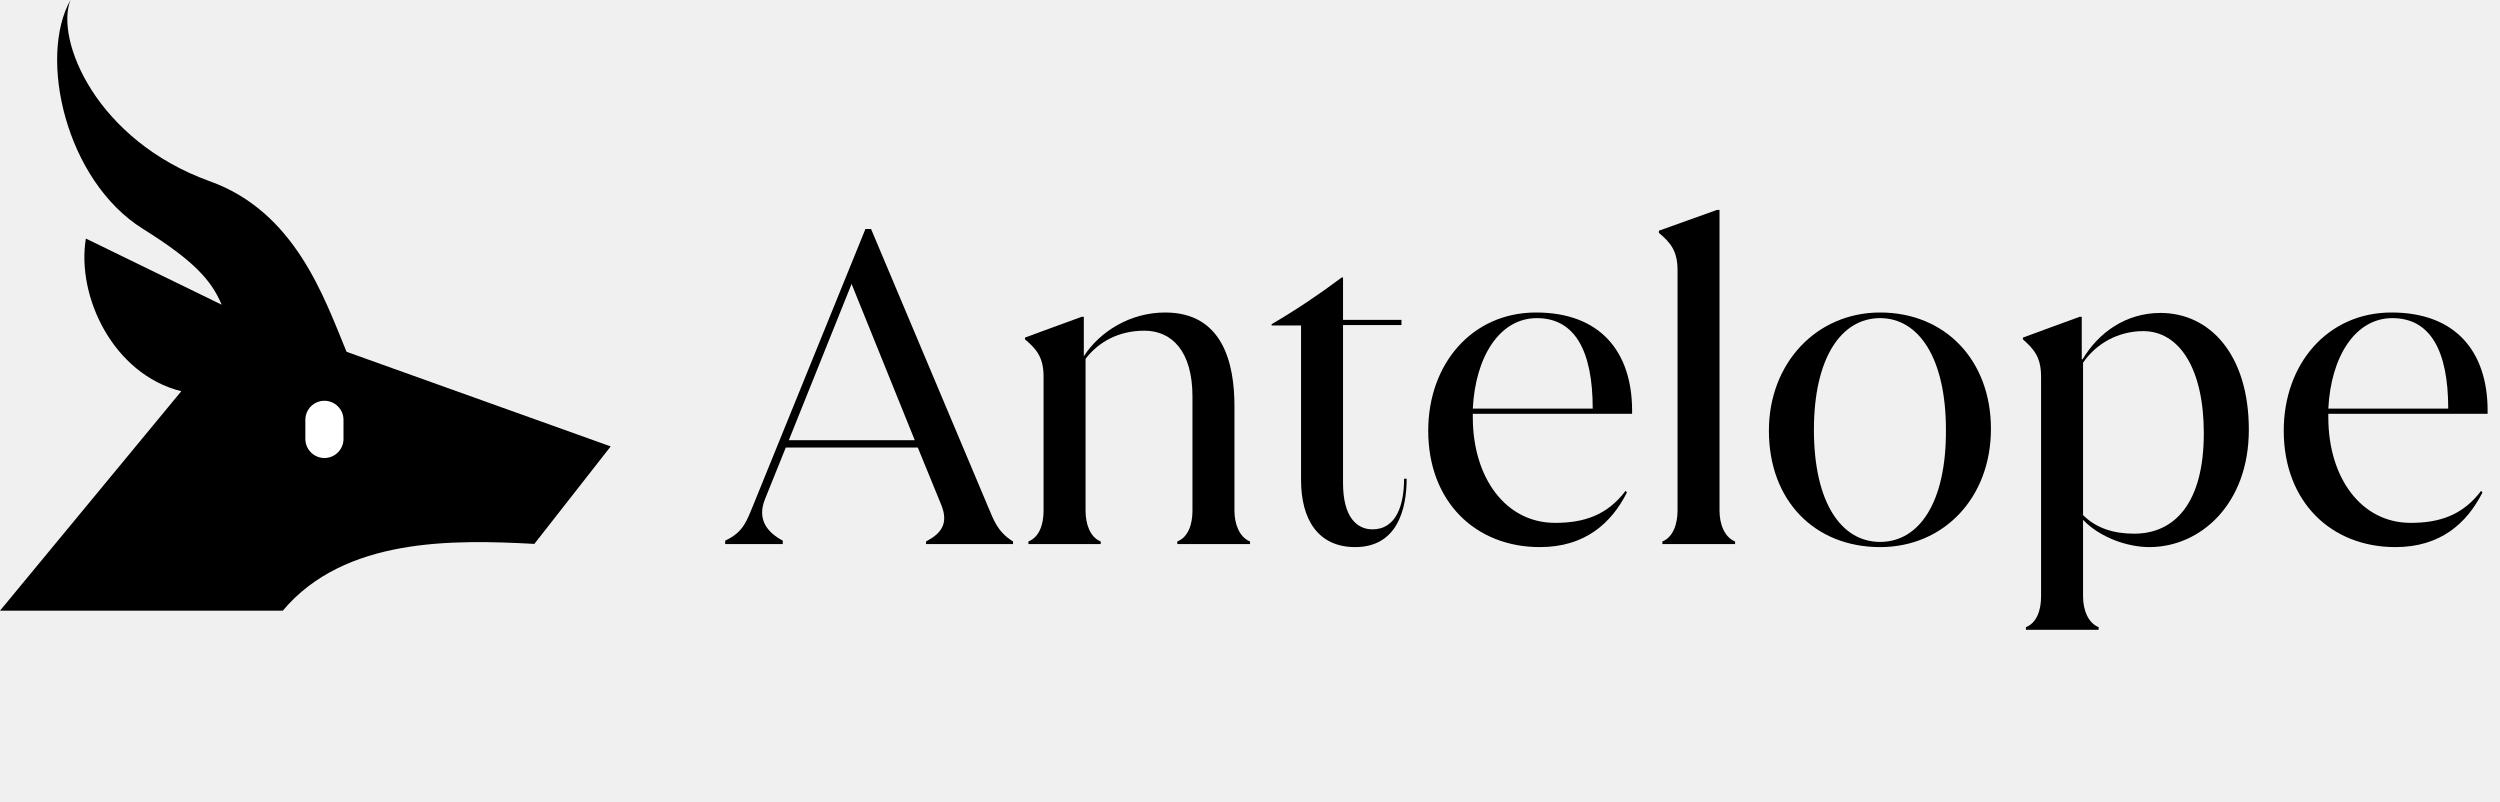
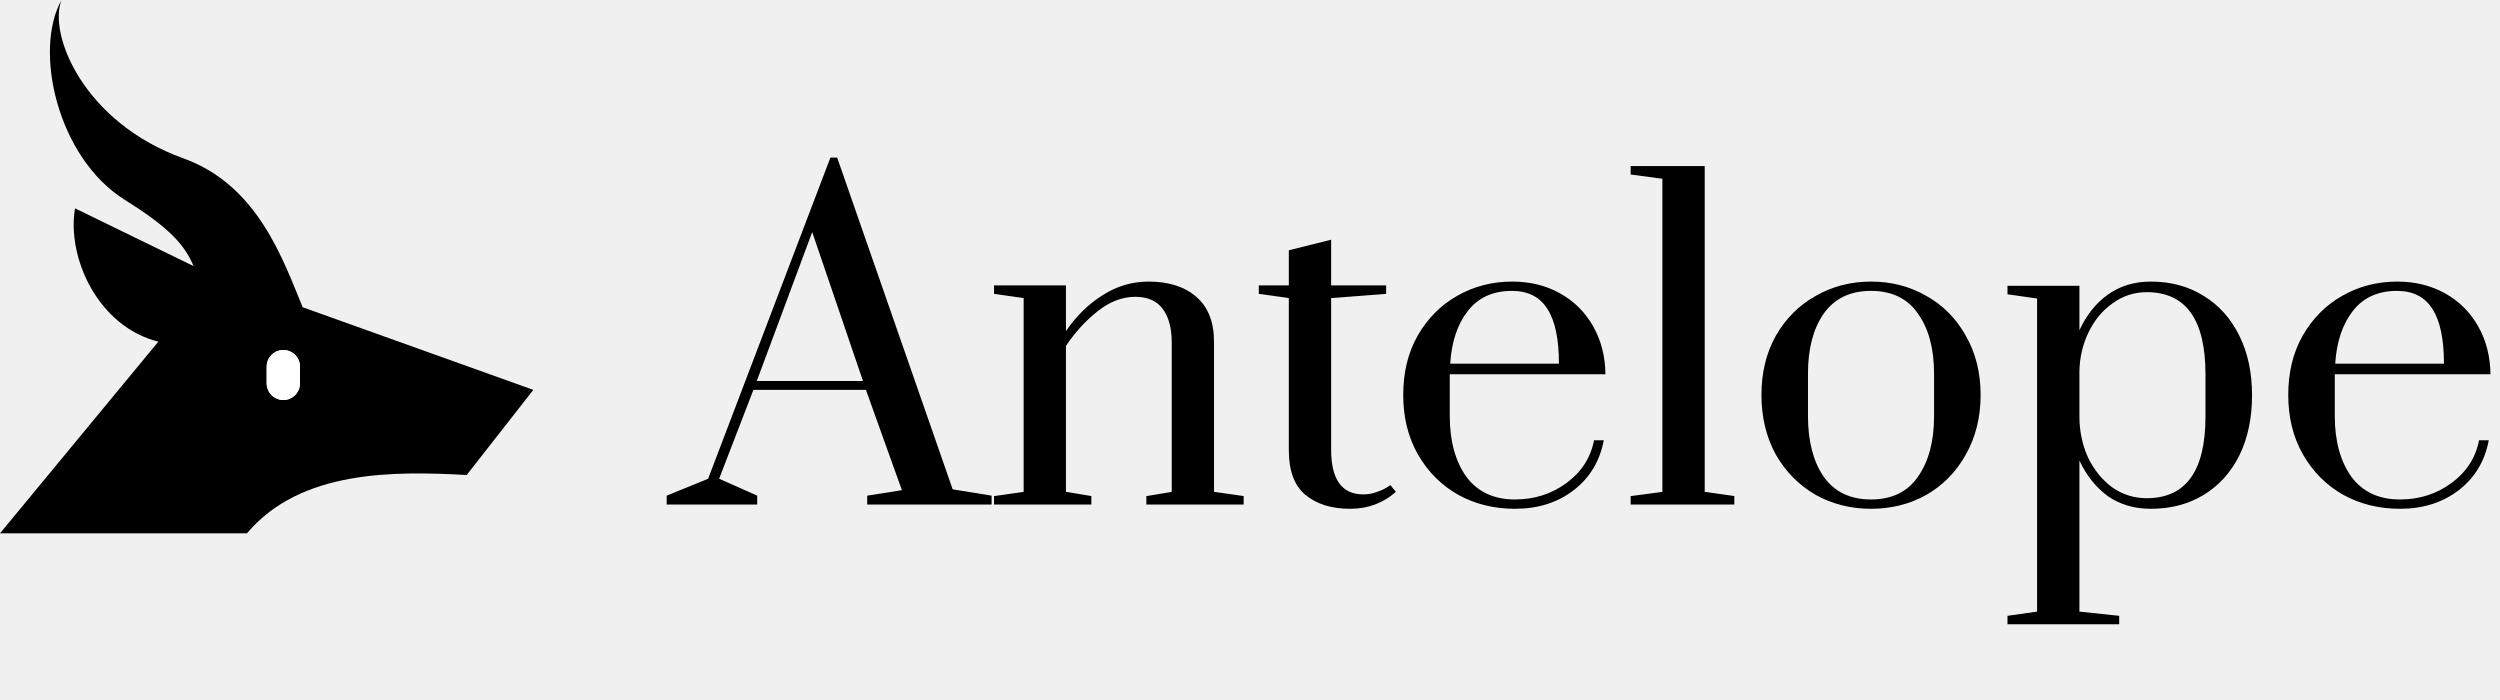
- <svg xmlns="http://www.w3.org/2000/svg" width="131" height="42" viewBox="0 0 131 42" fill="none">
+ <svg xmlns="http://www.w3.org/2000/svg" width="150" height="42" viewBox="0 0 150 42" fill="none">
+   <path fill-rule="evenodd" clip-rule="evenodd" d="M9.5 20.5C5.908 19.604 4 15.5 4.5 12.5L11.615 15.966C11.075 14.675 10.134 13.644 7.5 12C3.426 9.458 2 3 3.693 0C2.873 2.088 5.048 7.361 11 9.5C15.469 11.106 16.977 15.574 18.159 18.434L32 23.392L28 28.5C23.735 28.271 18.049 28.157 14.816 32H0L9.5 20.5ZM17 21C17.552 21 18 21.448 18 22V23C18 23.552 17.552 24 17 24C16.448 24 16 23.552 16 23V22C16 21.448 16.448 21 17 21Z" fill="black" />
+   <path d="M40 30.273V29.74L42.488 28.724L49.824 9.457H50.23L57.16 29.359L59.496 29.74V30.273H52.033V29.74L54.114 29.41L51.956 23.394H45.204L43.148 28.724L45.432 29.74V30.273H40ZM45.407 22.86H51.779L48.733 13.925L45.407 22.86Z" fill="black" />
+   <path d="M59.642 29.765L61.419 29.511V17.885L59.642 17.631V17.123H63.957V19.865C64.584 18.951 65.32 18.232 66.166 17.707C67.012 17.166 67.926 16.895 68.907 16.895C70.126 16.895 71.082 17.2 71.776 17.809C72.487 18.418 72.842 19.323 72.842 20.525V29.511L74.619 29.765V30.273H68.781V29.765L70.304 29.511V20.576C70.304 19.696 70.126 19.019 69.771 18.545C69.415 18.054 68.865 17.809 68.121 17.809C67.342 17.809 66.589 18.096 65.861 18.672C65.15 19.23 64.516 19.924 63.957 20.753V29.511L65.481 29.765V30.273H59.642V29.765Z" fill="black" />
+   <path d="M81.01 30.527C79.893 30.527 78.996 30.248 78.32 29.689C77.659 29.131 77.329 28.242 77.329 27.024V17.885L75.527 17.631V17.123H77.329V15.016L79.868 14.382V17.123H83.168V17.631L79.868 17.885V26.973C79.868 28.767 80.511 29.664 81.797 29.664C82.068 29.664 82.322 29.621 82.559 29.537C82.813 29.452 83.007 29.368 83.143 29.283C83.295 29.198 83.388 29.139 83.422 29.105L83.752 29.511C82.99 30.188 82.077 30.527 81.01 30.527Z" fill="black" />
+   <path d="M90.896 30.527C89.643 30.527 88.509 30.248 87.494 29.689C86.478 29.114 85.675 28.31 85.082 27.277C84.49 26.245 84.194 25.052 84.194 23.698C84.194 22.344 84.481 21.16 85.057 20.144C85.649 19.112 86.436 18.317 87.418 17.758C88.416 17.183 89.525 16.895 90.743 16.895C91.809 16.895 92.766 17.132 93.612 17.606C94.458 18.08 95.118 18.74 95.592 19.586C96.066 20.415 96.311 21.371 96.328 22.454H86.986V24.968C86.986 26.457 87.316 27.667 87.976 28.598C88.653 29.511 89.626 29.968 90.896 29.968C92.063 29.968 93.096 29.638 93.993 28.978C94.889 28.318 95.439 27.464 95.643 26.414H96.227C95.99 27.667 95.389 28.665 94.424 29.41C93.46 30.154 92.283 30.527 90.896 30.527ZM93.536 21.82C93.536 20.347 93.307 19.256 92.85 18.545C92.393 17.817 91.683 17.453 90.718 17.453C89.584 17.453 88.704 17.851 88.078 18.646C87.452 19.442 87.096 20.5 87.012 21.82H93.536Z" fill="black" />
+   <path d="M97.84 30.273V29.765L99.743 29.511V10.726L97.84 10.472V9.965H102.282V29.511L104.059 29.765V30.273H97.84Z" fill="black" />
+   <path d="M112.262 30.527C111.043 30.527 109.935 30.248 108.936 29.689C107.938 29.114 107.142 28.31 106.55 27.277C105.975 26.228 105.687 25.035 105.687 23.698C105.687 22.361 105.975 21.177 106.55 20.144C107.142 19.112 107.938 18.317 108.936 17.758C109.935 17.183 111.043 16.895 112.262 16.895C113.48 16.895 114.589 17.183 115.587 17.758C116.586 18.317 117.373 19.112 117.948 20.144C118.54 21.177 118.837 22.361 118.837 23.698C118.837 25.035 118.54 26.228 117.948 27.277C117.373 28.31 116.586 29.114 115.587 29.689C114.589 30.248 113.48 30.527 112.262 30.527ZM112.262 29.968C113.514 29.968 114.453 29.511 115.08 28.598C115.723 27.684 116.044 26.474 116.044 24.968V22.429C116.044 20.923 115.723 19.721 115.08 18.824C114.453 17.91 113.514 17.453 112.262 17.453C111.01 17.453 110.062 17.91 109.419 18.824C108.793 19.721 108.479 20.923 108.479 22.429V24.968C108.479 26.474 108.793 27.684 109.419 28.598C110.062 29.511 111.01 29.968 112.262 29.968Z" fill="black" />
+   <path d="M120.449 36.949L122.226 36.696V17.91L120.449 17.657V17.149H124.765V19.814C125.188 18.9 125.755 18.19 126.465 17.682C127.193 17.157 128.056 16.895 129.055 16.895C130.256 16.895 131.314 17.183 132.228 17.758C133.142 18.317 133.852 19.112 134.36 20.144C134.868 21.16 135.122 22.353 135.122 23.724C135.122 25.094 134.868 26.296 134.36 27.328C133.852 28.344 133.142 29.131 132.228 29.689C131.314 30.248 130.256 30.527 129.055 30.527C128.056 30.527 127.193 30.273 126.465 29.765C125.755 29.241 125.188 28.53 124.765 27.633V36.696L127.151 36.949V37.457H120.449V36.949ZM128.801 29.892C131.153 29.892 132.329 28.259 132.329 24.993V22.454C132.329 19.171 131.153 17.53 128.801 17.53C128.056 17.53 127.379 17.75 126.77 18.19C126.161 18.613 125.678 19.188 125.323 19.916C124.968 20.643 124.781 21.43 124.765 22.277V24.993C124.765 25.856 124.934 26.668 125.272 27.43C125.628 28.174 126.11 28.775 126.719 29.232C127.345 29.672 128.039 29.892 128.801 29.892Z" fill="black" />
+   <path d="M143.996 30.527C142.744 30.527 141.61 30.248 140.595 29.689C139.579 29.114 138.776 28.31 138.183 27.277C137.591 26.245 137.295 25.052 137.295 23.698C137.295 22.344 137.582 21.16 138.158 20.144C138.75 19.112 139.537 18.317 140.519 17.758C141.517 17.183 142.626 16.895 143.844 16.895C144.91 16.895 145.867 17.132 146.713 17.606C147.559 18.08 148.219 18.74 148.693 19.586C149.167 20.415 149.412 21.371 149.429 22.454H140.087V24.968C140.087 26.457 140.417 27.667 141.077 28.598C141.754 29.511 142.727 29.968 143.996 29.968C145.164 29.968 146.197 29.638 147.093 28.978C147.99 28.318 148.54 27.464 148.744 26.414H149.327C149.09 27.667 148.49 28.665 147.525 29.41C146.56 30.154 145.384 30.527 143.996 30.527ZM146.637 21.82C146.637 20.347 146.408 19.256 145.951 18.545C145.494 17.817 144.783 17.453 143.819 17.453C142.685 17.453 141.805 17.851 141.179 18.646C140.553 19.442 140.197 20.5 140.113 21.82H146.637Z" fill="black" />
  <path d="M18 22C18 21.448 17.552 21 17 21C16.448 21 16 21.448 16 22V23C16 23.552 16.448 24 17 24C17.552 24 18 23.552 18 23V22Z" fill="white" />
-   <path fill-rule="evenodd" clip-rule="evenodd" d="M9.5 20.5C5.908 19.604 4 15.5 4.5 12.5L11.615 15.966C11.075 14.675 10.134 13.644 7.5 12C3.426 9.458 2 3 3.693 0C2.873 2.088 5.048 7.361 11 9.5C15.469 11.106 16.977 15.574 18.159 18.434L32 23.392L28 28.5C23.735 28.271 18.049 28.157 14.816 32H0L9.5 20.5ZM17 21C17.552 21 18 21.448 18 22V23C18 23.552 17.552 24 17 24C16.448 24 16 23.552 16 23V22C16 21.448 16.448 21 17 21Z" fill="black" />
-   <path d="M45.643 11.998L51.767 26.536C52.062 27.216 52.243 27.852 53.083 28.373V28.509H48.524V28.373C49.249 27.988 49.748 27.489 49.318 26.445L48.093 23.451H41.175L40.087 26.151C39.656 27.216 40.2 27.897 41.017 28.328V28.509H38V28.328C38.998 27.874 39.157 27.194 39.452 26.513L45.349 11.998H45.643ZM44.623 14.878L41.334 23.066H47.934L44.623 14.878Z" fill="black" />
-   <path d="M64.685 21.274V26.763C64.685 27.443 64.935 28.146 65.502 28.373V28.509H61.691V28.373C62.258 28.146 62.485 27.489 62.485 26.763V20.775C62.485 18.394 61.397 17.328 59.968 17.328C58.607 17.328 57.564 17.918 56.883 18.802V26.763C56.883 27.443 57.11 28.146 57.677 28.373V28.509H53.889V28.373C54.456 28.146 54.683 27.489 54.683 26.763V19.732C54.683 18.711 54.298 18.28 53.708 17.781V17.691C54.547 17.373 55.817 16.92 56.679 16.602H56.792V18.666C57.632 17.373 59.219 16.375 61.056 16.375C64.096 16.375 64.685 19.074 64.685 21.274Z" fill="black" />
-   <path d="M73.573 25.084H73.709C73.709 26.695 73.21 28.668 71.01 28.668C69.082 28.668 68.175 27.239 68.175 25.153V17.056H66.633V16.988C67.948 16.216 69.128 15.423 70.307 14.538H70.375V16.761H73.437V17.033H70.375V25.311C70.375 27.103 71.101 27.738 71.917 27.738C73.165 27.738 73.573 26.468 73.573 25.084Z" fill="black" />
-   <path d="M85.522 21.683H77.175V21.864C77.175 25.039 78.899 27.398 81.484 27.398C82.981 27.398 84.206 27.012 85.181 25.72L85.249 25.81C84.433 27.421 83.049 28.668 80.691 28.668C77.311 28.668 74.839 26.287 74.839 22.567C74.839 19.074 77.13 16.375 80.486 16.375C83.843 16.375 85.499 18.416 85.522 21.456V21.683ZM80.532 16.67C78.581 16.67 77.311 18.689 77.175 21.41H83.458C83.458 18.349 82.505 16.67 80.532 16.67Z" fill="black" />
-   <path d="M90.919 28.509H87.109V28.373C87.676 28.146 87.903 27.443 87.903 26.763V14.153C87.903 13.132 87.517 12.701 86.927 12.202V12.089C87.789 11.771 89.105 11.318 89.967 11H90.103V26.763C90.103 27.443 90.352 28.146 90.919 28.373V28.509Z" fill="black" />
-   <path d="M98.519 28.668C95.095 28.668 92.69 26.241 92.69 22.567C92.69 19.029 95.185 16.375 98.519 16.375C101.921 16.375 104.325 18.87 104.325 22.476C104.325 26.082 101.853 28.668 98.519 28.668ZM98.519 28.396C100.561 28.396 101.989 26.332 101.967 22.522C101.967 18.757 100.538 16.67 98.519 16.67C96.478 16.67 95.049 18.757 95.049 22.522C95.049 26.332 96.478 28.396 98.519 28.396Z" fill="black" />
-   <path d="M113.212 16.398C115.775 16.398 117.839 18.553 117.839 22.522C117.839 26.4 115.321 28.668 112.622 28.668C111.488 28.668 110.037 28.169 109.152 27.239V31.254C109.152 31.934 109.402 32.637 109.969 32.864V33H106.159V32.864C106.726 32.637 106.952 31.979 106.952 31.254V19.732C106.952 18.711 106.567 18.28 106 17.781V17.691C106.839 17.373 108.109 16.92 108.971 16.602H109.084V18.825H109.13C109.969 17.419 111.398 16.398 113.212 16.398ZM111.829 27.965C113.938 27.965 115.48 26.377 115.48 22.703C115.48 19.301 114.187 17.351 112.305 17.351C110.989 17.351 109.833 18.008 109.152 19.006V26.99C109.833 27.67 110.74 27.965 111.829 27.965Z" fill="black" />
-   <path d="M130.351 21.683H122.004V21.864C122.004 25.039 123.728 27.398 126.314 27.398C127.811 27.398 129.035 27.012 130.011 25.72L130.079 25.81C129.262 27.421 127.879 28.668 125.52 28.668C122.14 28.668 119.668 26.287 119.668 22.567C119.668 19.074 121.959 16.375 125.316 16.375C128.672 16.375 130.328 18.416 130.351 21.456V21.683ZM125.361 16.67C123.411 16.67 122.14 18.689 122.004 21.41H128.287C128.287 18.349 127.334 16.67 125.361 16.67Z" fill="black" />
</svg>
